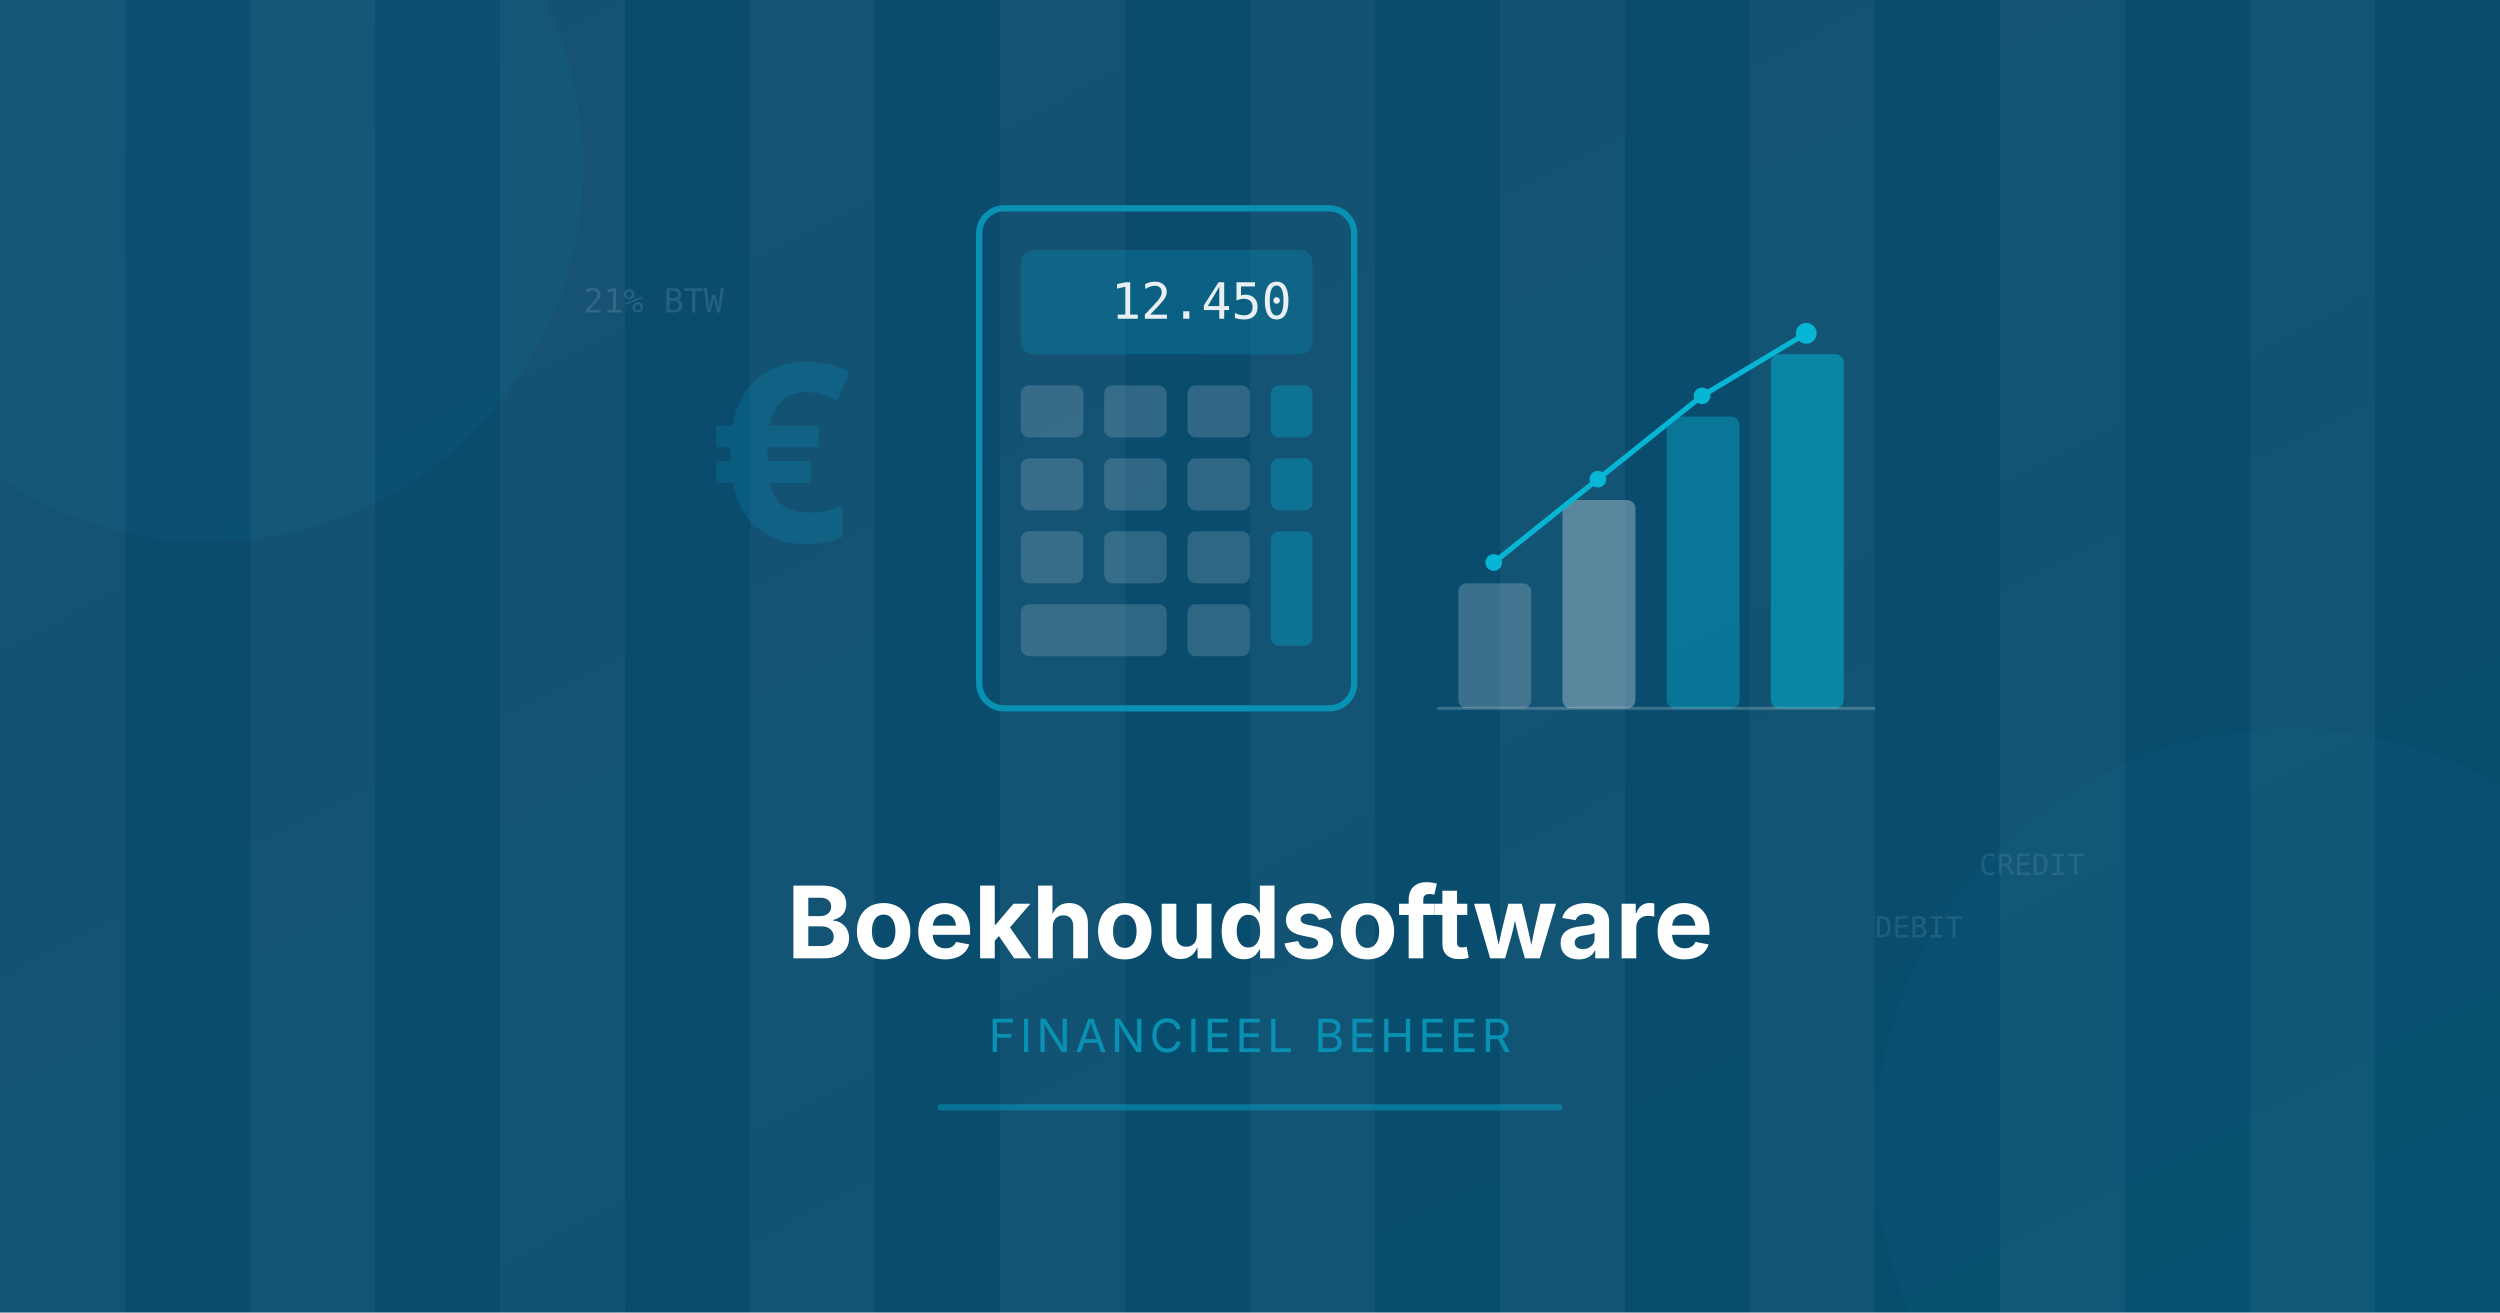
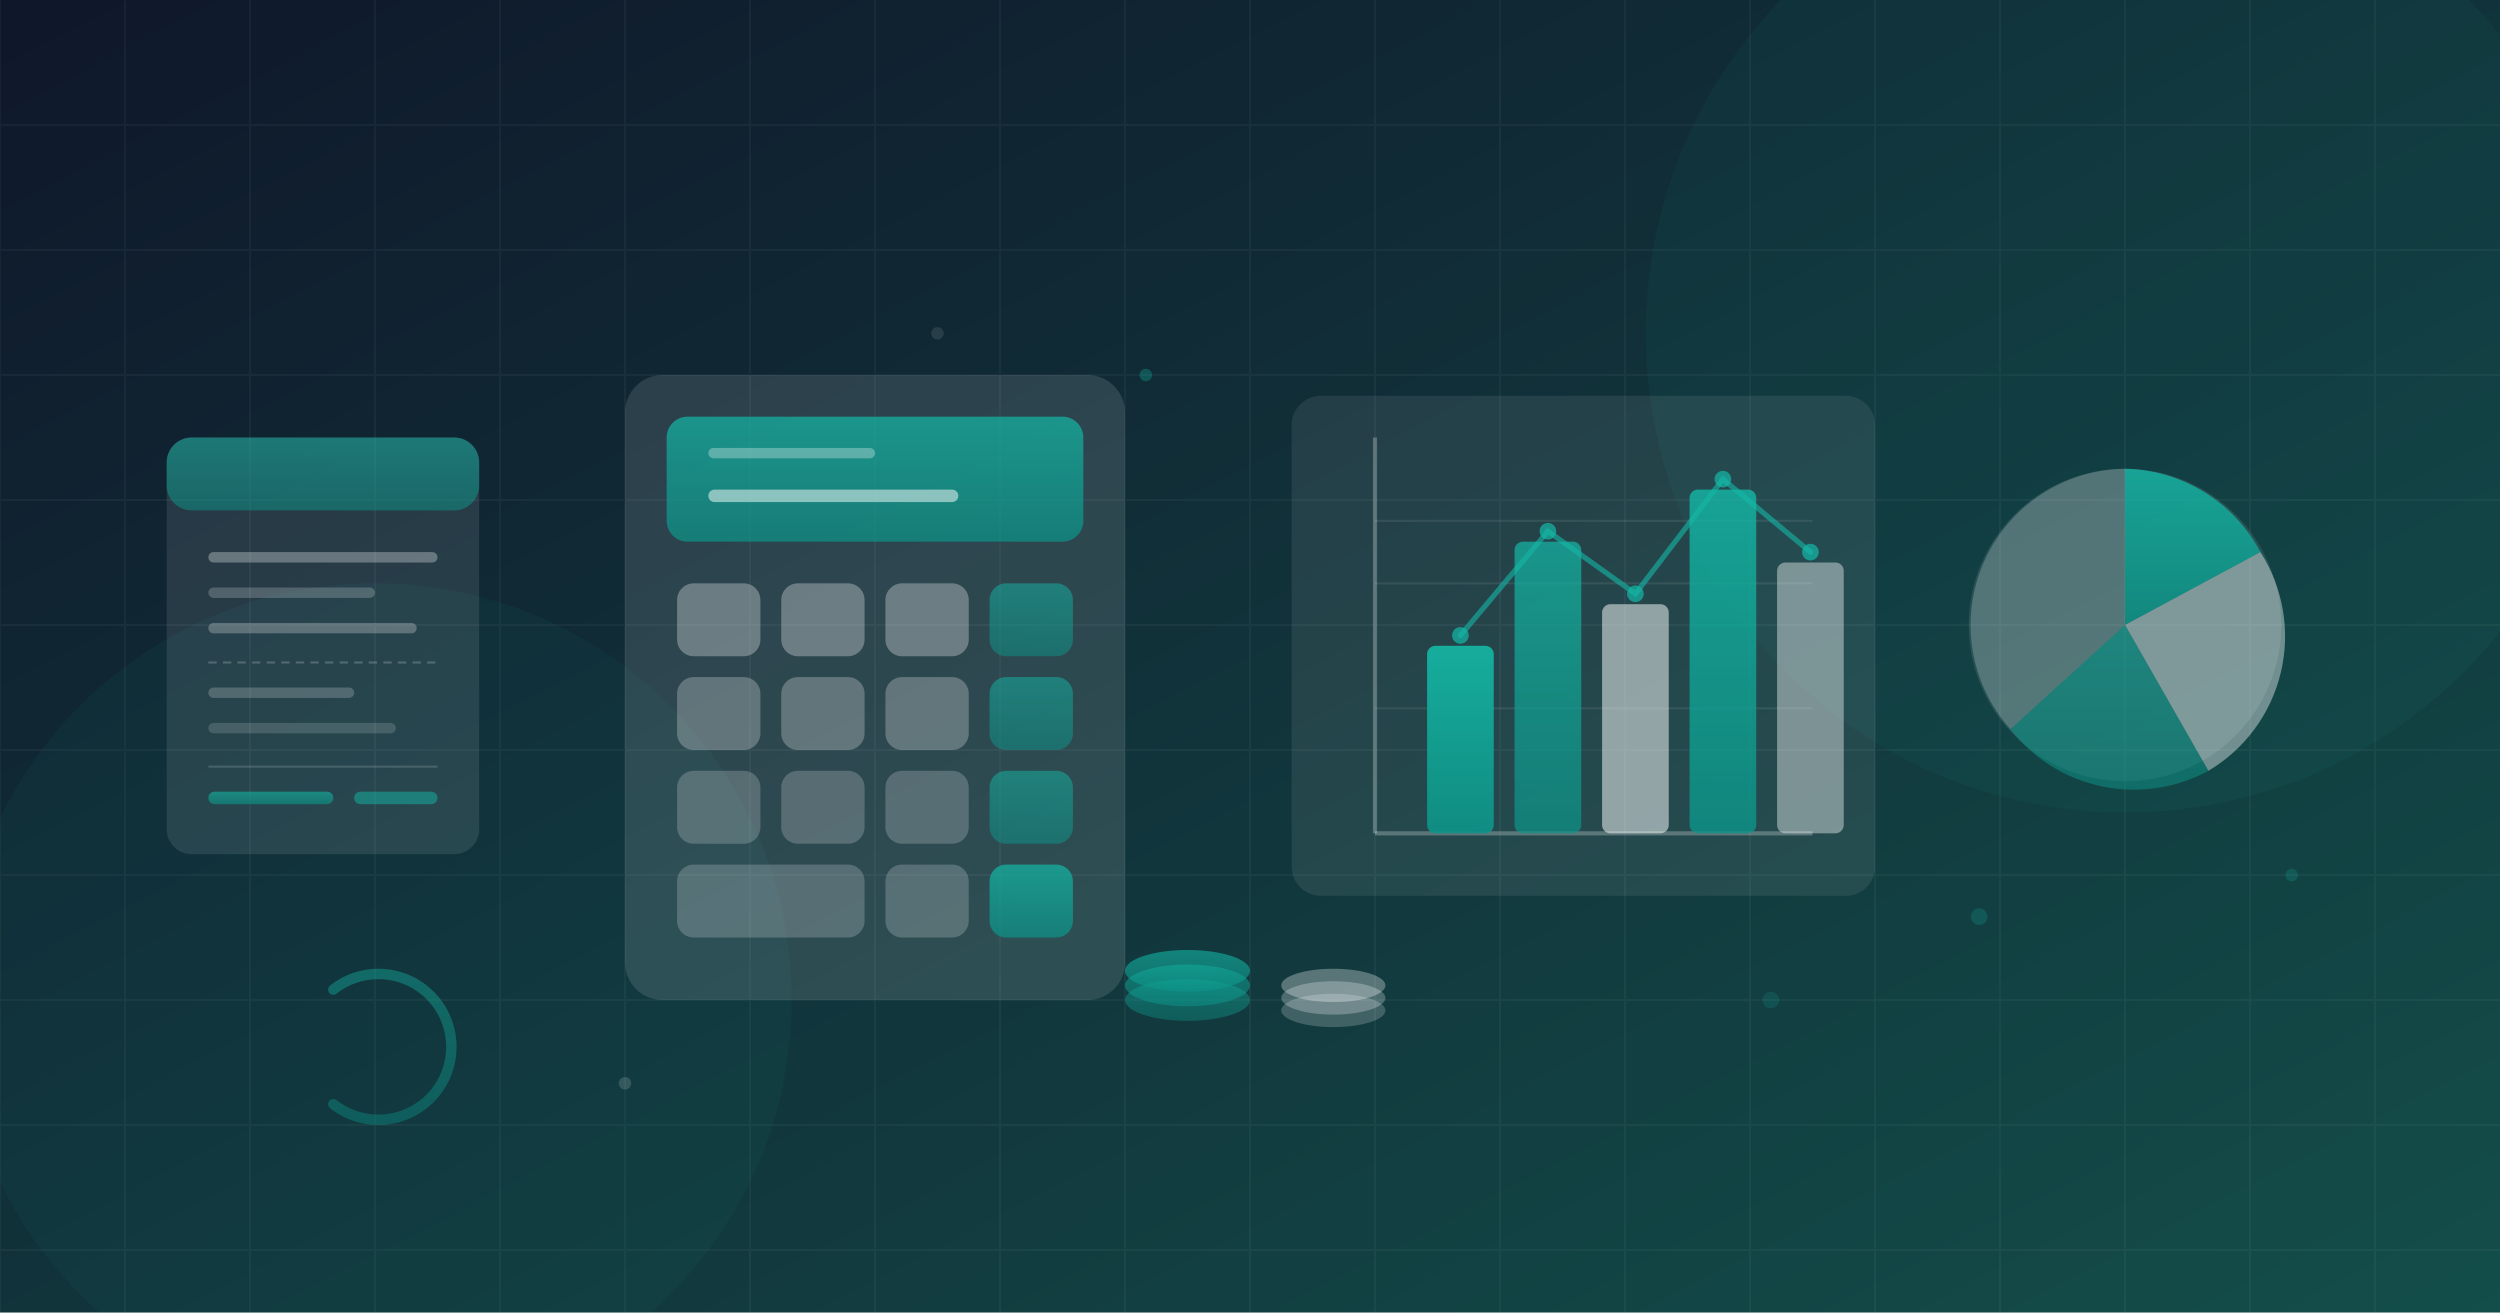
<svg xmlns="http://www.w3.org/2000/svg" viewBox="0 0 1200 630">
  <defs>
    <linearGradient id="bg" x1="0%" y1="0%" x2="100%" y2="100%">
-       <stop offset="0%" style="stop-color:#0c4a6e;stop-opacity:1" />
-       <stop offset="100%" style="stop-color:#064e6e;stop-opacity:1" />
+       <stop offset="0%" style="stop-color:#0f172a" />
+       <stop offset="100%" style="stop-color:#134e4a" />
+     </linearGradient>
+     <linearGradient id="tealGrad" x1="0%" y1="0%" x2="0%" y2="100%">
+       <stop offset="0%" style="stop-color:#14b8a6" />
+       <stop offset="100%" style="stop-color:#0d9488" />
    </linearGradient>
  </defs>
  <rect width="1200" height="630" fill="url(#bg)" />
-   <g opacity="0.04">
-     <rect x="0" y="0" width="60" height="630" fill="#fff" />
-     <rect x="120" y="0" width="60" height="630" fill="#fff" />
-     <rect x="240" y="0" width="60" height="630" fill="#fff" />
-     <rect x="360" y="0" width="60" height="630" fill="#fff" />
-     <rect x="480" y="0" width="60" height="630" fill="#fff" />
-     <rect x="600" y="0" width="60" height="630" fill="#fff" />
-     <rect x="720" y="0" width="60" height="630" fill="#fff" />
-     <rect x="840" y="0" width="60" height="630" fill="#fff" />
-     <rect x="960" y="0" width="60" height="630" fill="#fff" />
-     <rect x="1080" y="0" width="60" height="630" fill="#fff" />
+   <g opacity="0.04" stroke="#ffffff" stroke-width="1">
+     <line x1="0" y1="0" x2="0" y2="630" />
+     <line x1="60" y1="0" x2="60" y2="630" />
+     <line x1="120" y1="0" x2="120" y2="630" />
+     <line x1="180" y1="0" x2="180" y2="630" />
+     <line x1="240" y1="0" x2="240" y2="630" />
+     <line x1="300" y1="0" x2="300" y2="630" />
+     <line x1="360" y1="0" x2="360" y2="630" />
+     <line x1="420" y1="0" x2="420" y2="630" />
+     <line x1="480" y1="0" x2="480" y2="630" />
+     <line x1="540" y1="0" x2="540" y2="630" />
+     <line x1="600" y1="0" x2="600" y2="630" />
+     <line x1="660" y1="0" x2="660" y2="630" />
+     <line x1="720" y1="0" x2="720" y2="630" />
+     <line x1="780" y1="0" x2="780" y2="630" />
+     <line x1="840" y1="0" x2="840" y2="630" />
+     <line x1="900" y1="0" x2="900" y2="630" />
+     <line x1="960" y1="0" x2="960" y2="630" />
+     <line x1="1020" y1="0" x2="1020" y2="630" />
+     <line x1="1080" y1="0" x2="1080" y2="630" />
+     <line x1="1140" y1="0" x2="1140" y2="630" />
+     <line x1="0" y1="60" x2="1200" y2="60" />
+     <line x1="0" y1="120" x2="1200" y2="120" />
+     <line x1="0" y1="180" x2="1200" y2="180" />
+     <line x1="0" y1="240" x2="1200" y2="240" />
+     <line x1="0" y1="300" x2="1200" y2="300" />
+     <line x1="0" y1="360" x2="1200" y2="360" />
+     <line x1="0" y1="420" x2="1200" y2="420" />
+     <line x1="0" y1="480" x2="1200" y2="480" />
+     <line x1="0" y1="540" x2="1200" y2="540" />
+     <line x1="0" y1="600" x2="1200" y2="600" />
  </g>
-   <circle cx="100" cy="80" r="180" fill="#0891b2" opacity="0.07" />
-   <circle cx="1100" cy="550" r="200" fill="#0891b2" opacity="0.05" />
-   <rect x="470" y="100" width="180" height="240" rx="12" fill="none" stroke="#0891b2" stroke-width="3" />
-   <rect x="490" y="120" width="140" height="50" rx="6" fill="#0891b2" opacity="0.3" />
-   <text x="620" y="153" font-family="monospace" font-size="24" fill="#fff" text-anchor="end" opacity="0.9">12.450</text>
-   <rect x="490" y="185" width="30" height="25" rx="4" fill="rgba(255,255,255,0.15)" />
-   <rect x="530" y="185" width="30" height="25" rx="4" fill="rgba(255,255,255,0.15)" />
-   <rect x="570" y="185" width="30" height="25" rx="4" fill="rgba(255,255,255,0.15)" />
-   <rect x="610" y="185" width="20" height="25" rx="4" fill="#0891b2" opacity="0.5" />
-   <rect x="490" y="220" width="30" height="25" rx="4" fill="rgba(255,255,255,0.15)" />
-   <rect x="530" y="220" width="30" height="25" rx="4" fill="rgba(255,255,255,0.15)" />
-   <rect x="570" y="220" width="30" height="25" rx="4" fill="rgba(255,255,255,0.15)" />
-   <rect x="610" y="220" width="20" height="25" rx="4" fill="#0891b2" opacity="0.5" />
-   <rect x="490" y="255" width="30" height="25" rx="4" fill="rgba(255,255,255,0.15)" />
-   <rect x="530" y="255" width="30" height="25" rx="4" fill="rgba(255,255,255,0.15)" />
-   <rect x="570" y="255" width="30" height="25" rx="4" fill="rgba(255,255,255,0.15)" />
-   <rect x="610" y="255" width="20" height="55" rx="4" fill="#0891b2" opacity="0.5" />
-   <rect x="490" y="290" width="70" height="25" rx="4" fill="rgba(255,255,255,0.15)" />
-   <rect x="570" y="290" width="30" height="25" rx="4" fill="rgba(255,255,255,0.15)" />
-   <text x="340" y="260" font-family="system-ui, sans-serif" font-size="120" font-weight="700" fill="#0891b2" opacity="0.25">€</text>
-   <g transform="translate(700, 140)">
-     <rect x="0" y="140" width="35" height="60" rx="4" fill="rgba(255,255,255,0.2)" />
-     <rect x="50" y="100" width="35" height="100" rx="4" fill="rgba(255,255,255,0.3)" />
-     <rect x="100" y="60" width="35" height="140" rx="4" fill="#0891b2" opacity="0.6" />
-     <rect x="150" y="30" width="35" height="170" rx="4" fill="#0891b2" opacity="0.8" />
-     <polyline points="17,130 67,90 117,50 167,20" fill="none" stroke="#06b6d4" stroke-width="2.5" stroke-linecap="round" />
-     <circle cx="17" cy="130" r="4" fill="#06b6d4" />
-     <circle cx="67" cy="90" r="4" fill="#06b6d4" />
-     <circle cx="117" cy="50" r="4" fill="#06b6d4" />
-     <circle cx="167" cy="20" r="5" fill="#06b6d4" />
-     <line x1="-10" y1="200" x2="200" y2="200" stroke="rgba(255,255,255,0.2)" stroke-width="1.5" />
-   </g>
-   <text x="280" y="150" font-family="monospace" font-size="16" fill="rgba(255,255,255,0.12)">21% BTW</text>
-   <text x="900" y="450" font-family="monospace" font-size="14" fill="rgba(255,255,255,0.1)">DEBIT</text>
-   <text x="950" y="420" font-family="monospace" font-size="14" fill="rgba(255,255,255,0.1)">CREDIT</text>
-   <text x="600" y="460" font-family="system-ui, -apple-system, Segoe UI, sans-serif" font-size="48" font-weight="700" fill="#ffffff" text-anchor="middle">Boekhoudsoftware</text>
-   <text x="600" y="505" font-family="system-ui, -apple-system, Segoe UI, sans-serif" font-size="22" fill="#0891b2" text-anchor="middle" letter-spacing="2">FINANCIEEL BEHEER</text>
-   <rect x="450" y="530" width="300" height="3" rx="1.5" fill="#0891b2" opacity="0.6" />
+   <circle cx="180" cy="480" r="200" fill="#0d9488" opacity="0.06" />
+   <circle cx="1020" cy="160" r="230" fill="#14b8a6" opacity="0.05" />
+   <rect x="300" y="180" width="240" height="300" rx="18" fill="#ffffff" opacity="0.12" />
+   <rect x="320" y="200" width="200" height="60" rx="10" fill="url(#tealGrad)" opacity="0.7" />
+   <rect x="340" y="235" width="120" height="6" rx="3" fill="#ffffff" opacity="0.5" />
+   <rect x="340" y="215" width="80" height="5" rx="2.5" fill="#ffffff" opacity="0.3" />
+   <rect x="325" y="280" width="40" height="35" rx="8" fill="#ffffff" opacity="0.3" />
+   <rect x="375" y="280" width="40" height="35" rx="8" fill="#ffffff" opacity="0.3" />
+   <rect x="425" y="280" width="40" height="35" rx="8" fill="#ffffff" opacity="0.3" />
+   <rect x="475" y="280" width="40" height="35" rx="8" fill="url(#tealGrad)" opacity="0.5" />
+   <rect x="325" y="325" width="40" height="35" rx="8" fill="#ffffff" opacity="0.25" />
+   <rect x="375" y="325" width="40" height="35" rx="8" fill="#ffffff" opacity="0.25" />
+   <rect x="425" y="325" width="40" height="35" rx="8" fill="#ffffff" opacity="0.25" />
+   <rect x="475" y="325" width="40" height="35" rx="8" fill="url(#tealGrad)" opacity="0.5" />
+   <rect x="325" y="370" width="40" height="35" rx="8" fill="#ffffff" opacity="0.2" />
+   <rect x="375" y="370" width="40" height="35" rx="8" fill="#ffffff" opacity="0.2" />
+   <rect x="425" y="370" width="40" height="35" rx="8" fill="#ffffff" opacity="0.2" />
+   <rect x="475" y="370" width="40" height="35" rx="8" fill="url(#tealGrad)" opacity="0.5" />
+   <rect x="325" y="415" width="90" height="35" rx="8" fill="#ffffff" opacity="0.2" />
+   <rect x="425" y="415" width="40" height="35" rx="8" fill="#ffffff" opacity="0.2" />
+   <rect x="475" y="415" width="40" height="35" rx="8" fill="url(#tealGrad)" opacity="0.7" />
+   <rect x="620" y="190" width="280" height="240" rx="14" fill="#ffffff" opacity="0.08" />
+   <line x1="660" y1="210" x2="660" y2="400" stroke="#ffffff" stroke-width="2" opacity="0.25" />
+   <line x1="660" y1="400" x2="870" y2="400" stroke="#ffffff" stroke-width="2" opacity="0.25" />
+   <line x1="660" y1="340" x2="870" y2="340" stroke="#ffffff" stroke-width="1" opacity="0.08" />
+   <line x1="660" y1="280" x2="870" y2="280" stroke="#ffffff" stroke-width="1" opacity="0.08" />
+   <line x1="660" y1="250" x2="870" y2="250" stroke="#ffffff" stroke-width="1" opacity="0.08" />
+   <rect x="685" y="310" width="32" height="90" rx="4" fill="url(#tealGrad)" opacity="0.9" />
+   <rect x="727" y="260" width="32" height="140" rx="4" fill="url(#tealGrad)" opacity="0.7" />
+   <rect x="769" y="290" width="32" height="110" rx="4" fill="#ffffff" opacity="0.5" />
+   <rect x="811" y="235" width="32" height="165" rx="4" fill="url(#tealGrad)" opacity="0.8" />
+   <rect x="853" y="270" width="32" height="130" rx="4" fill="#ffffff" opacity="0.4" />
+   <polyline points="701,305 743,255 785,285 827,230 869,265" fill="none" stroke="#14b8a6" stroke-width="2.5" stroke-linecap="round" opacity="0.6" />
+   <circle cx="701" cy="305" r="4" fill="#14b8a6" opacity="0.7" />
+   <circle cx="743" cy="255" r="4" fill="#14b8a6" opacity="0.7" />
+   <circle cx="785" cy="285" r="4" fill="#14b8a6" opacity="0.7" />
+   <circle cx="827" cy="230" r="4" fill="#14b8a6" opacity="0.7" />
+   <circle cx="869" cy="265" r="4" fill="#14b8a6" opacity="0.7" />
+   <circle cx="1020" cy="300" r="75" fill="#ffffff" opacity="0.1" />
+   <path d="M1020,300 L1020,225 A75,75 0 0,1 1085,265 Z" fill="url(#tealGrad)" opacity="0.8" />
+   <path d="M1020,300 L1085,265 A75,75 0 0,1 1060,370 Z" fill="#ffffff" opacity="0.4" />
+   <path d="M1020,300 L1060,370 A75,75 0 0,1 965,350 Z" fill="url(#tealGrad)" opacity="0.5" />
+   <path d="M1020,300 L965,350 A75,75 0 0,1 1020,225 Z" fill="#ffffff" opacity="0.2" />
+   <rect x="80" y="210" width="150" height="200" rx="12" fill="#ffffff" opacity="0.1" />
+   <rect x="80" y="210" width="150" height="35" rx="12" fill="url(#tealGrad)" opacity="0.5" />
+   <rect x="100" y="265" width="110" height="5" rx="2.5" fill="#ffffff" opacity="0.3" />
+   <rect x="100" y="282" width="80" height="5" rx="2.5" fill="#ffffff" opacity="0.2" />
+   <rect x="100" y="299" width="100" height="5" rx="2.5" fill="#ffffff" opacity="0.25" />
+   <line x1="100" y1="318" x2="210" y2="318" stroke="#ffffff" stroke-width="1" stroke-dasharray="4,3" opacity="0.2" />
+   <rect x="100" y="330" width="70" height="5" rx="2.5" fill="#ffffff" opacity="0.2" />
+   <rect x="100" y="347" width="90" height="5" rx="2.5" fill="#ffffff" opacity="0.15" />
+   <line x1="100" y1="368" x2="210" y2="368" stroke="#ffffff" stroke-width="1" opacity="0.15" />
+   <rect x="100" y="380" width="60" height="6" rx="3" fill="url(#tealGrad)" opacity="0.6" />
+   <rect x="170" y="380" width="40" height="6" rx="3" fill="#14b8a6" opacity="0.5" />
+   <ellipse cx="570" cy="480" rx="30" ry="10" fill="url(#tealGrad)" opacity="0.4" />
+   <ellipse cx="570" cy="473" rx="30" ry="10" fill="url(#tealGrad)" opacity="0.5" />
+   <ellipse cx="570" cy="466" rx="30" ry="10" fill="url(#tealGrad)" opacity="0.6" />
+   <ellipse cx="640" cy="485" rx="25" ry="8" fill="#ffffff" opacity="0.2" />
+   <ellipse cx="640" cy="479" rx="25" ry="8" fill="#ffffff" opacity="0.25" />
+   <ellipse cx="640" cy="473" rx="25" ry="8" fill="#ffffff" opacity="0.3" />
+   <path d="M160,475 A35,35 0 1,1 160,530" fill="none" stroke="url(#tealGrad)" stroke-width="5" stroke-linecap="round" opacity="0.4" />
+   <line x1="125" y1="495" x2="165" y2="495" stroke="url(#tealGrad)" stroke-width="4" stroke-linecap="round" opacity="0.4" />
+   <line x1="125" y1="510" x2="165" y2="510" stroke="url(#tealGrad)" stroke-width="4" stroke-linecap="round" opacity="0.4" />
+   <circle cx="550" cy="180" r="3" fill="#14b8a6" opacity="0.3" />
+   <circle cx="950" cy="440" r="4" fill="#14b8a6" opacity="0.2" />
+   <circle cx="300" cy="520" r="3" fill="#ffffff" opacity="0.15" />
+   <circle cx="850" cy="480" r="4" fill="#14b8a6" opacity="0.15" />
+   <circle cx="450" cy="160" r="3" fill="#ffffff" opacity="0.1" />
+   <circle cx="1100" cy="420" r="3" fill="#14b8a6" opacity="0.2" />
</svg>
